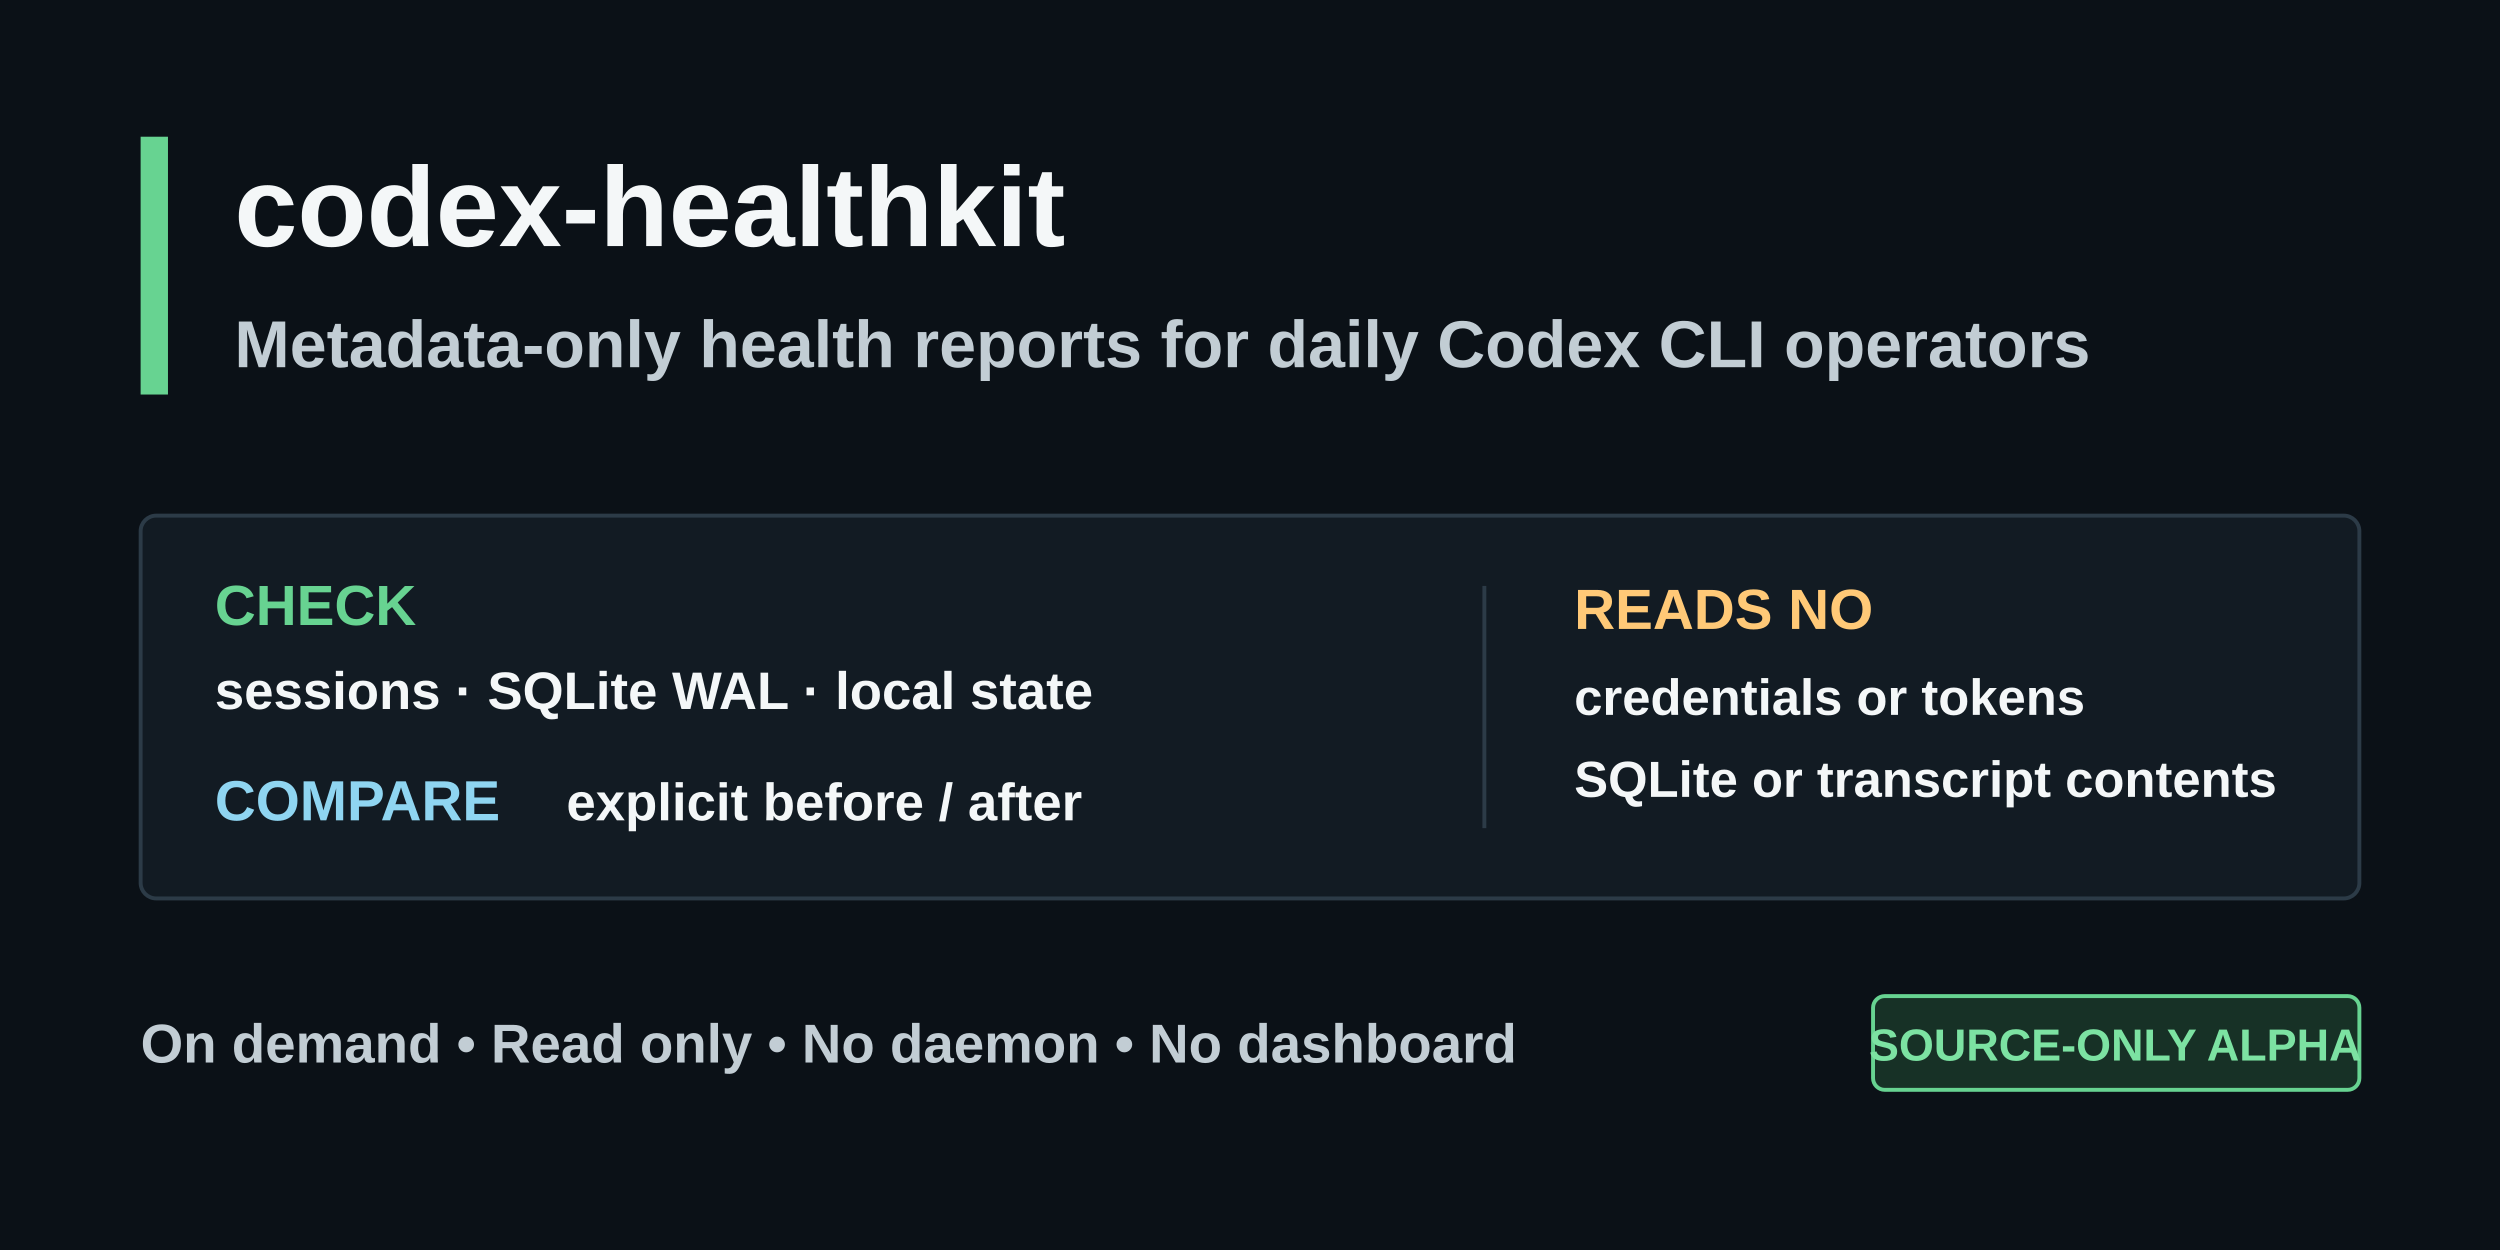
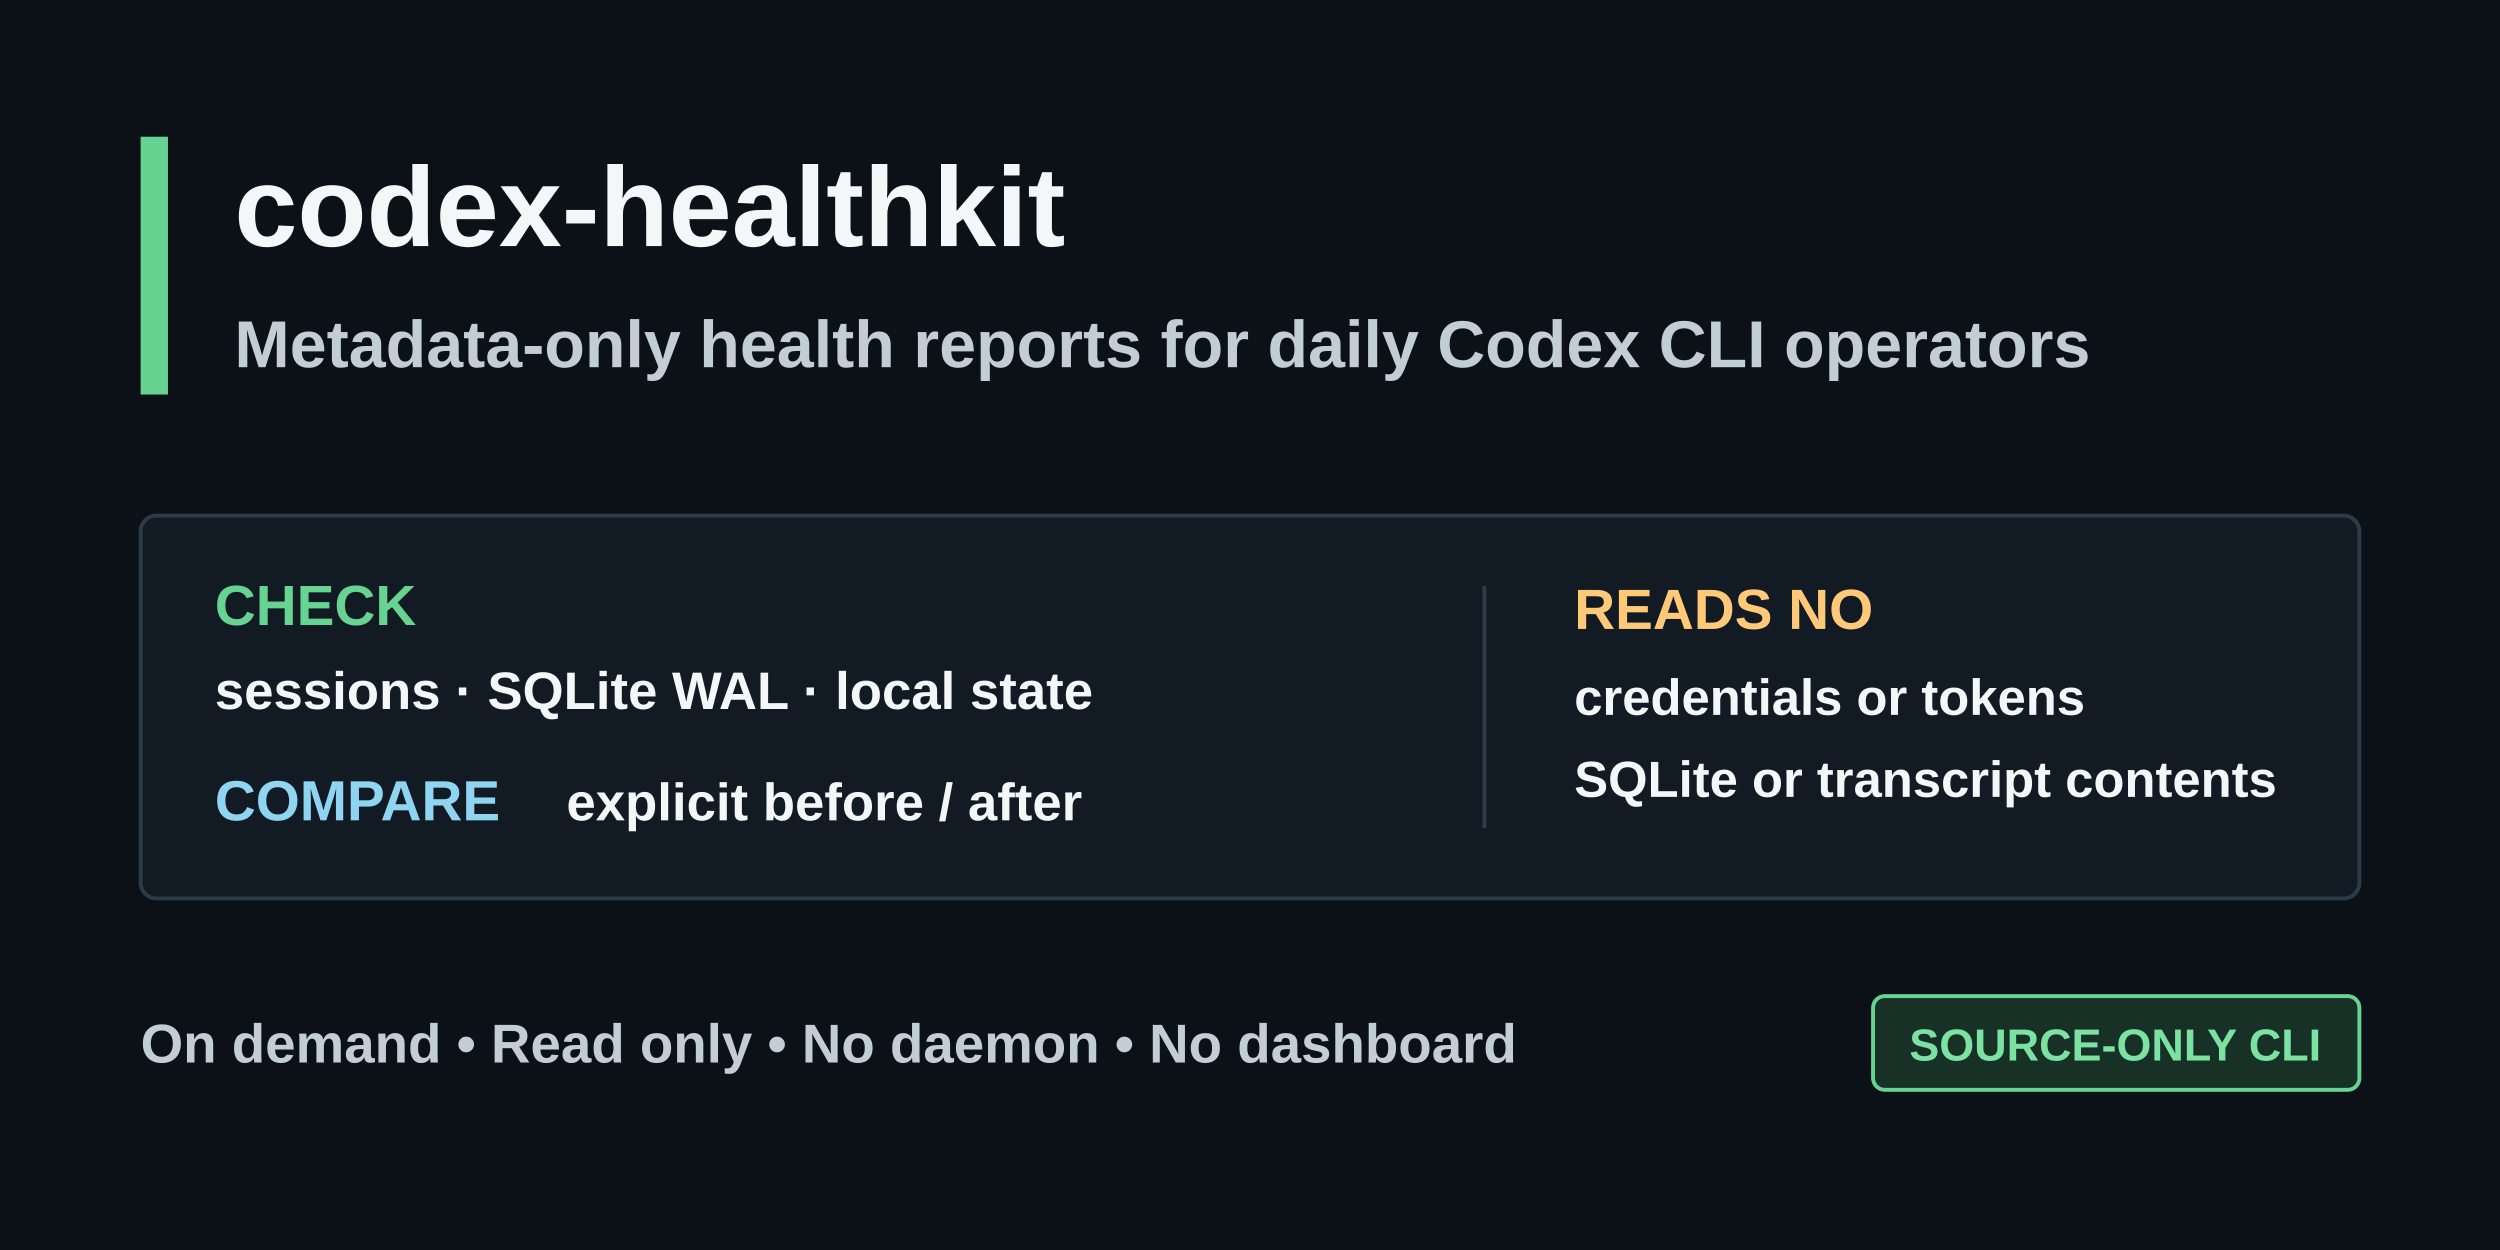
<svg xmlns="http://www.w3.org/2000/svg" width="1280" height="640" viewBox="0 0 1280 640">
  <rect width="1280" height="640" fill="#0b1117" />
  <rect x="72" y="70" width="14" height="132" fill="#67d391" />
  <text x="120" y="126" fill="#f4f7f8" font-family="Arial, sans-serif" font-size="58" font-weight="700">codex-healthkit</text>
  <text x="120" y="188" fill="#c2cdd4" font-family="Arial, sans-serif" font-size="34" font-weight="600">Metadata-only health reports for daily Codex CLI operators</text>
  <rect x="72" y="264" width="1136" height="196" rx="8" fill="#121b23" stroke="#2c3b47" stroke-width="2" />
  <text x="110" y="320" fill="#67d391" font-family="Arial, sans-serif" font-size="29" font-weight="700">CHECK</text>
  <text x="110" y="363" fill="#f4f7f8" font-family="Arial, sans-serif" font-size="27" font-weight="600">sessions · SQLite WAL · local state</text>
  <text x="110" y="420" fill="#8fd5f1" font-family="Arial, sans-serif" font-size="29" font-weight="700">COMPARE</text>
  <text x="290" y="420" fill="#f4f7f8" font-family="Arial, sans-serif" font-size="27" font-weight="600">explicit before / after</text>
  <line x1="760" y1="300" x2="760" y2="424" stroke="#2c3b47" stroke-width="2" />
  <text x="806" y="322" fill="#ffc977" font-family="Arial, sans-serif" font-size="29" font-weight="700">READS NO</text>
  <text x="806" y="366" fill="#f4f7f8" font-family="Arial, sans-serif" font-size="26" font-weight="600">credentials or tokens</text>
  <text x="806" y="408" fill="#f4f7f8" font-family="Arial, sans-serif" font-size="26" font-weight="600">SQLite or transcript contents</text>
  <text x="72" y="544" fill="#c2cdd4" font-family="Arial, sans-serif" font-size="28" font-weight="600">On demand • Read only • No daemon • No dashboard</text>
  <rect x="959" y="510" width="249" height="48" rx="6" fill="#173126" stroke="#67d391" stroke-width="2" />
-   <text x="1083" y="543" fill="#7ce2a2" text-anchor="middle" font-family="Arial, sans-serif" font-size="23" font-weight="700">SOURCE-ONLY ALPHA</text>
+   <text x="1083" y="543" fill="#7ce2a2" text-anchor="middle" font-family="Arial, sans-serif" font-size="23" font-weight="700">SOURCE-ONLY CLI</text>
</svg>
